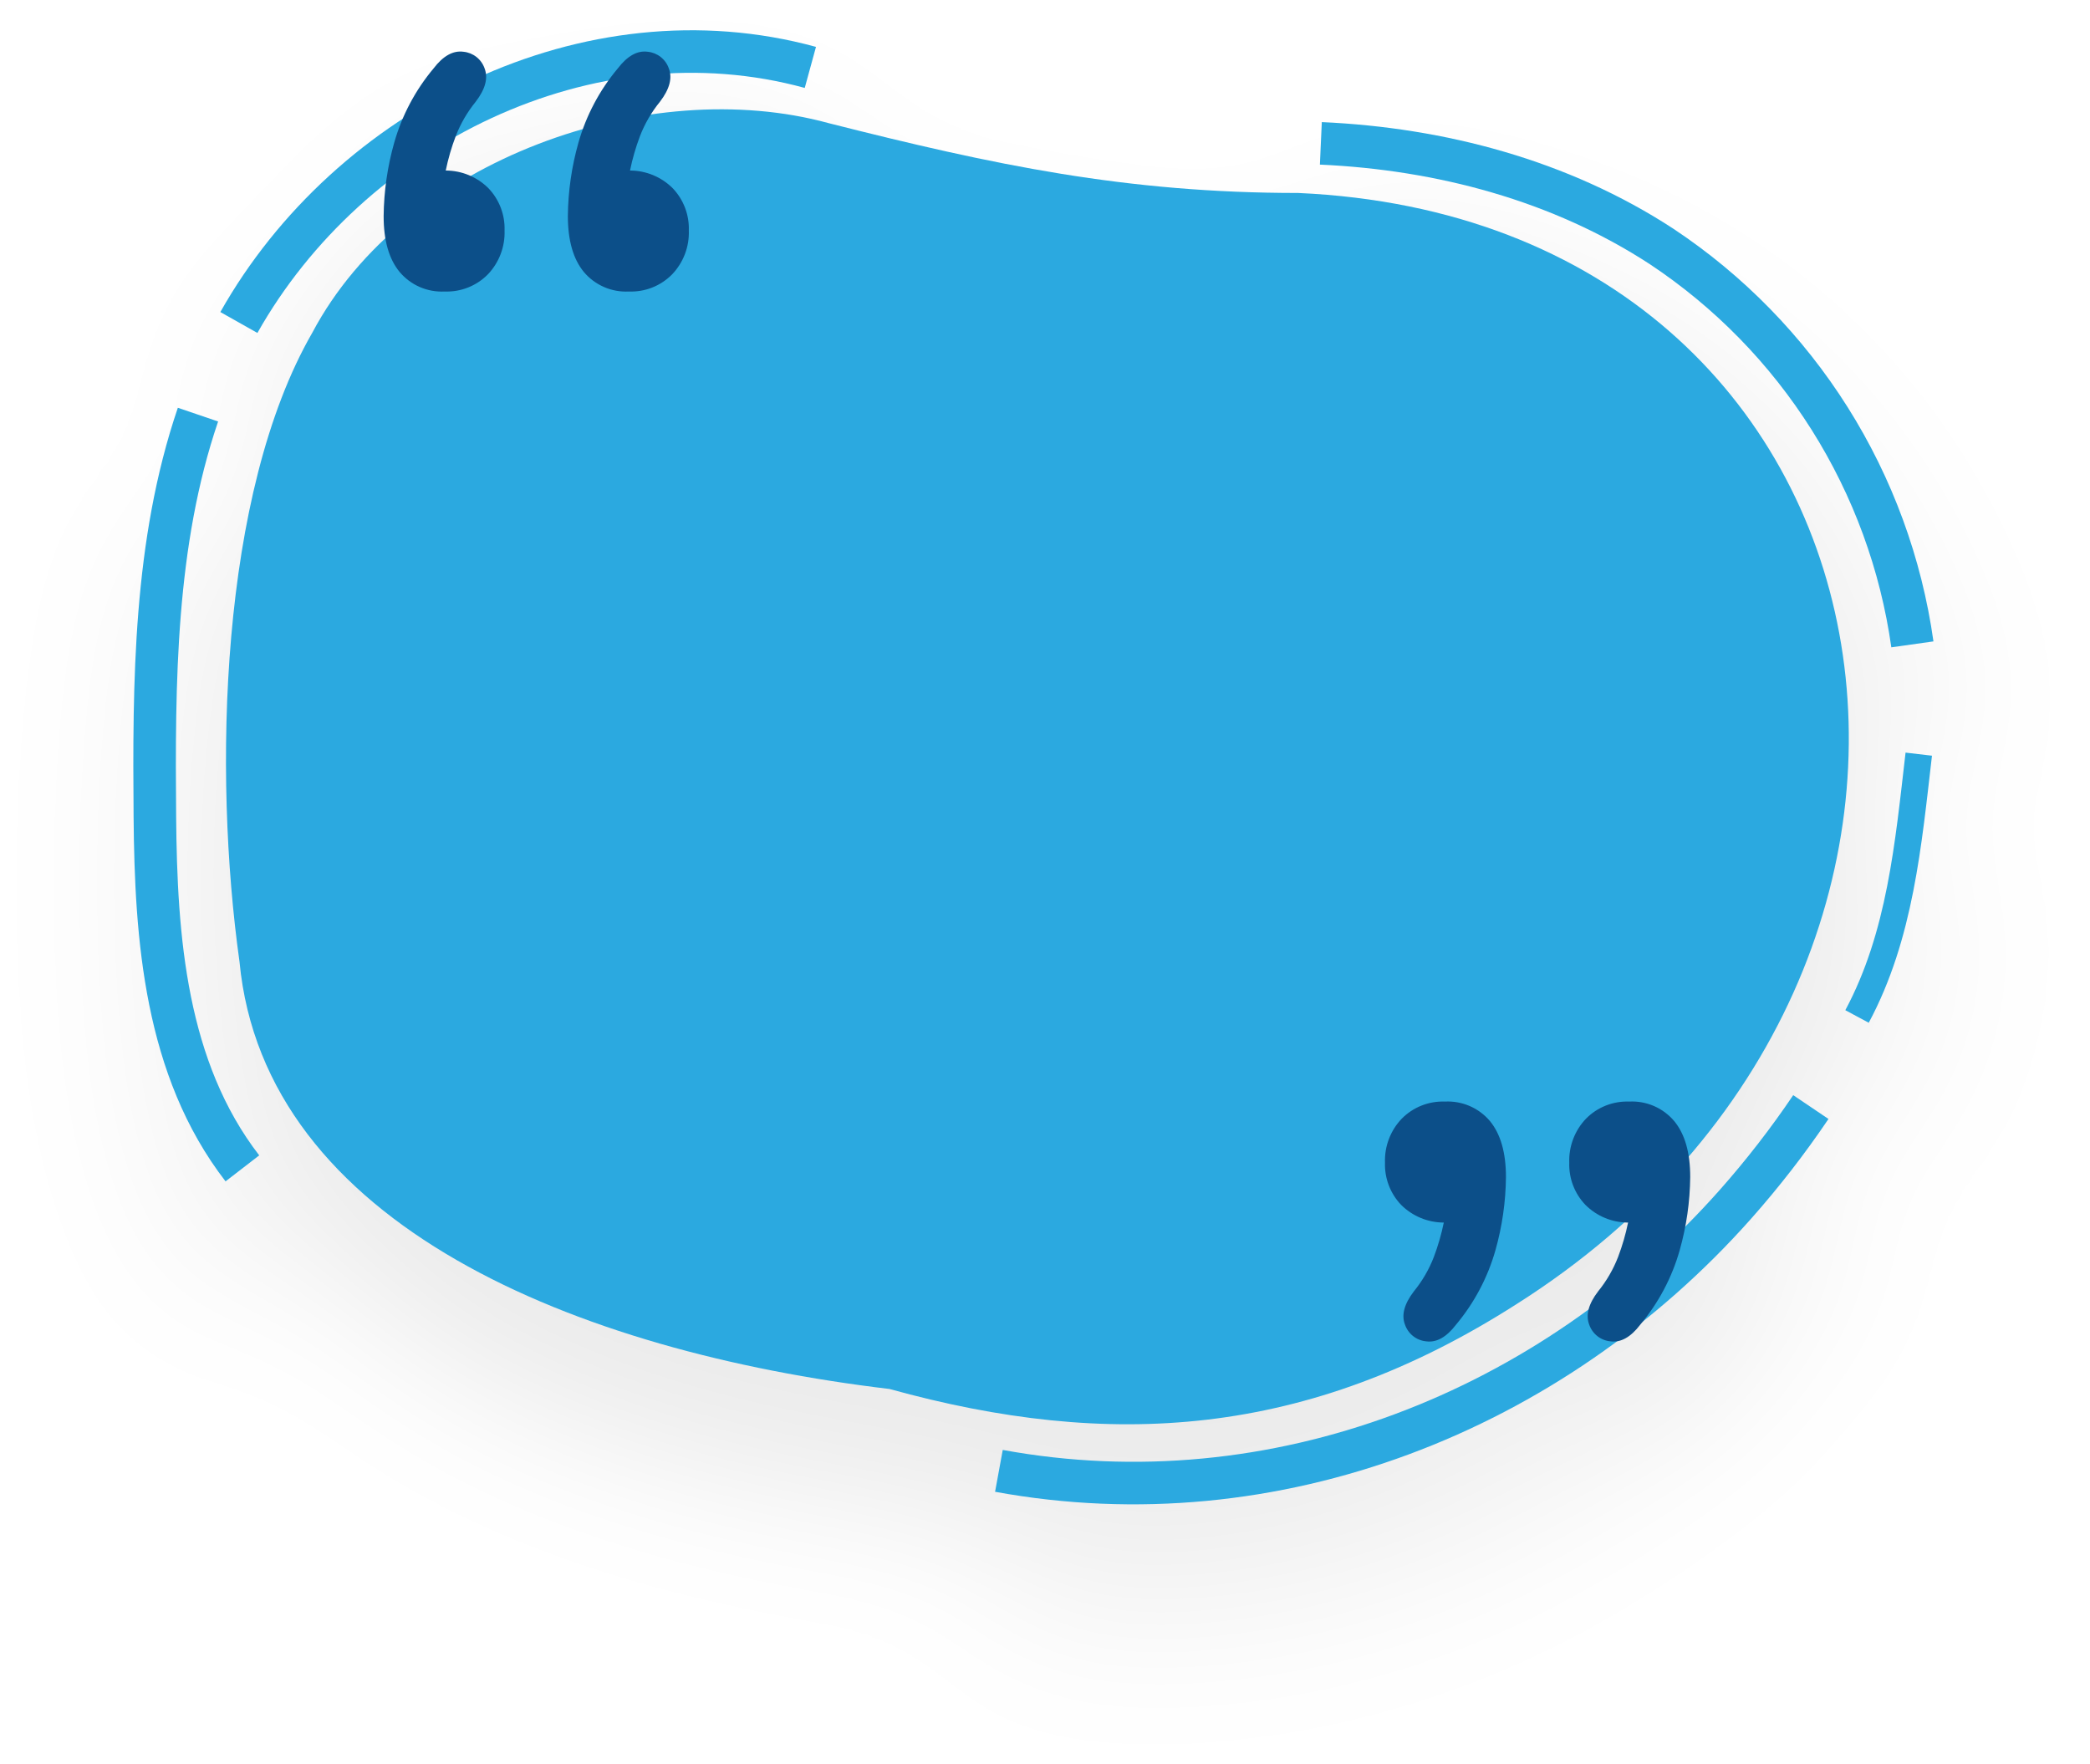
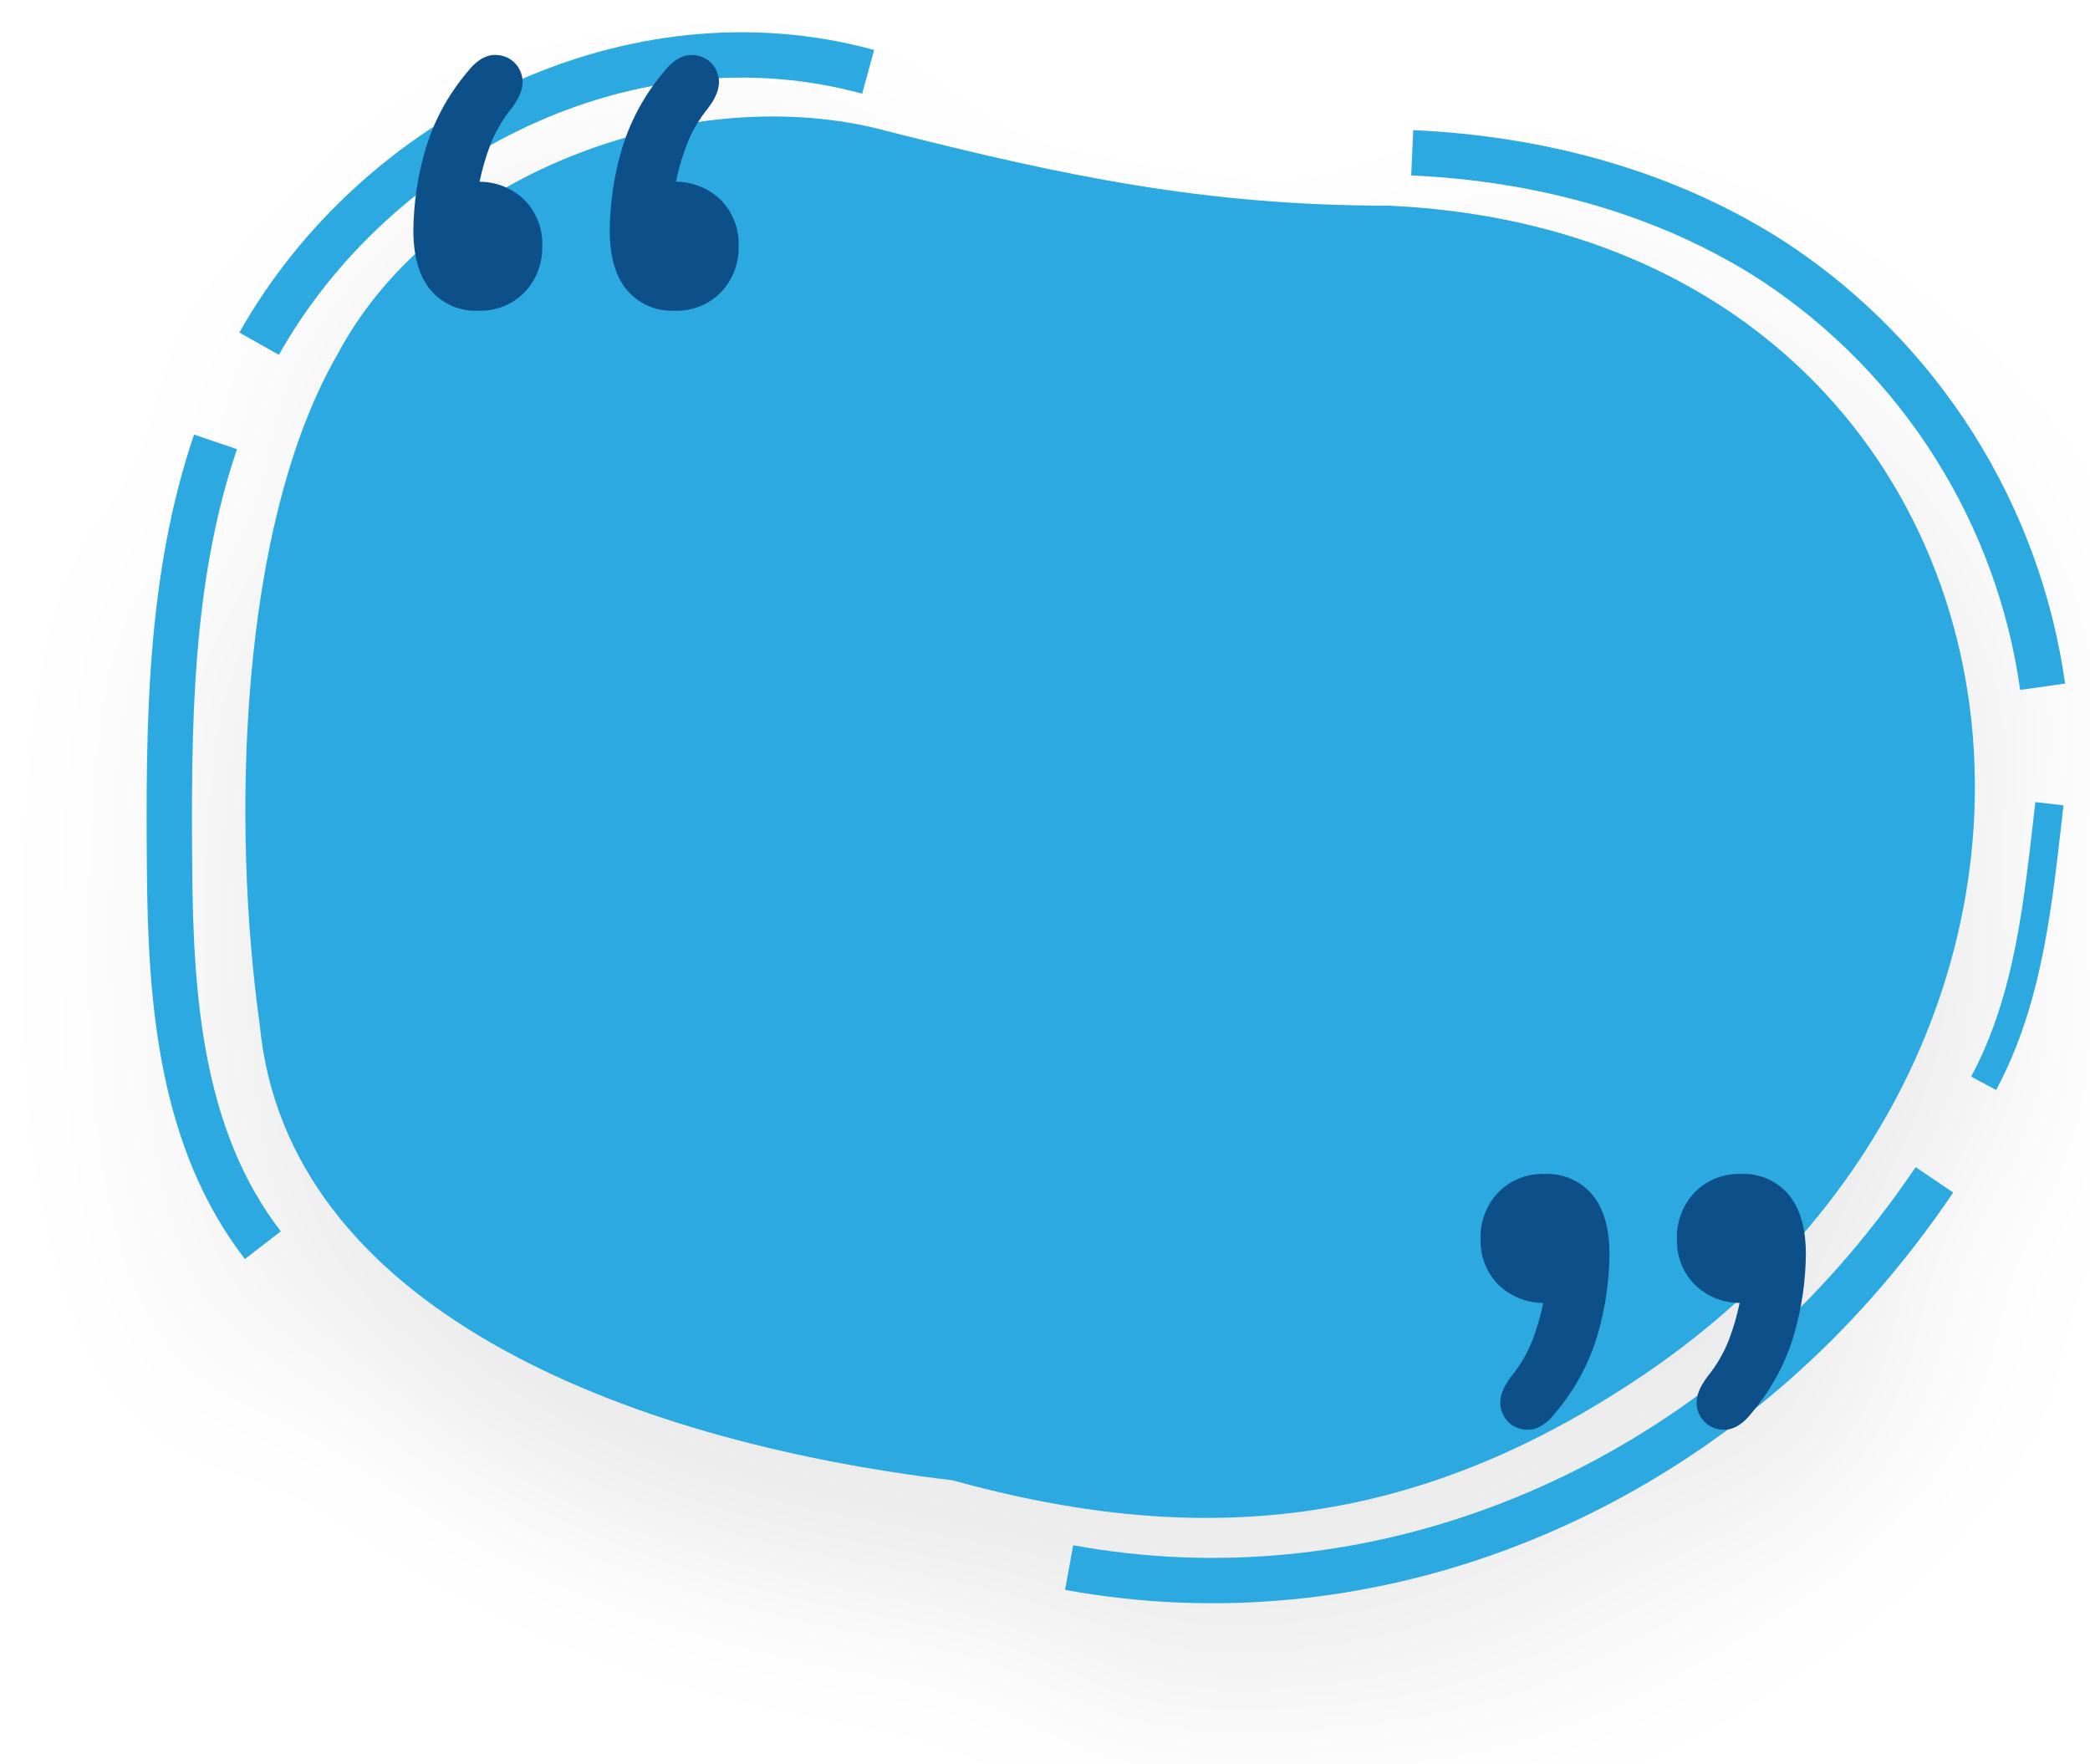
- <svg xmlns="http://www.w3.org/2000/svg" width="365" height="308" viewBox="0 0 365 308" fill="none">
+ <svg xmlns="http://www.w3.org/2000/svg" width="365" height="308" viewBox="0 0 341 289" fill="none">
  <g filter="url(#filter0_d_206_309)">
    <path d="M226.732 33.7C196.685 33.7 173.572 28.82 144.68 21.497C113.477 12.956 70.717 27.599 54.538 58.108C38.359 86.177 37.203 134.99 41.825 167.939C46.179 213.907 100.748 236.064 155.343 242.568C193.805 253.218 228.272 251.155 264.864 227.738C357.322 169.16 335.364 38.582 226.732 33.7Z" fill="#2BA9E0" />
    <path d="M333.982 112.53C332.006 98.508 327.08 85.064 319.529 73.085C311.978 61.106 301.973 50.864 290.175 43.034C272.512 31.509 251.616 25.975 230.675 25.035" stroke="#2BA9E0" stroke-width="7.43" stroke-miterlimit="10" />
    <path d="M324.314 177.514C331.887 163.389 333.272 147.337 335.096 131.703" stroke="#2BA9E0" stroke-width="4.644" stroke-miterlimit="10" />
    <path d="M174.451 256.867C222.63 265.691 270.958 246.554 303.107 210.287C307.853 204.929 312.243 199.266 316.248 193.334" stroke="#2BA9E0" stroke-width="7.43" stroke-miterlimit="10" />
    <path d="M34.575 72.41C26.925 94.879 26.853 119.15 27.046 142.623C27.221 163.845 28.864 186.597 42.33 204.04" stroke="#2BA9E0" stroke-width="7.43" stroke-miterlimit="10" />
    <path d="M141.523 11.771C102.786 1.16 61.02 22.091 41.718 56.32" stroke="#2BA9E0" stroke-width="7.43" stroke-miterlimit="10" />
    <path d="M75.716 11.951C77.391 9.755 79.136 8.785 80.95 9.04C81.778 9.122 82.564 9.44 83.217 9.956C83.869 10.472 84.36 11.164 84.631 11.951C85.275 13.63 84.758 15.567 83.08 17.762C81.609 19.569 80.431 21.597 79.591 23.77C78.849 25.724 78.264 27.733 77.845 29.781C80.645 29.785 83.329 30.899 85.309 32.88C86.243 33.86 86.973 35.016 87.455 36.281C87.937 37.547 88.162 38.895 88.117 40.249C88.166 41.654 87.934 43.055 87.435 44.369C86.936 45.684 86.18 46.886 85.211 47.905C84.229 48.905 83.05 49.689 81.747 50.206C80.445 50.724 79.049 50.964 77.649 50.91C76.168 50.987 74.691 50.721 73.331 50.132C71.971 49.544 70.765 48.649 69.808 47.517C67.93 45.255 66.994 41.991 67 37.727C67.044 33.4 67.663 29.098 68.841 24.935C70.191 20.17 72.534 15.745 75.716 11.951ZM107.889 11.951C109.571 9.755 111.315 8.785 113.124 9.04C113.952 9.122 114.738 9.44 115.391 9.956C116.043 10.472 116.534 11.164 116.805 11.951C117.454 13.63 116.938 15.567 115.258 17.762C113.784 19.567 112.605 21.596 111.766 23.77C111.027 25.724 110.446 27.734 110.027 29.781C112.827 29.786 115.51 30.9 117.49 32.88C118.424 33.86 119.153 35.017 119.635 36.282C120.117 37.547 120.342 38.895 120.297 40.249C120.347 41.654 120.115 43.056 119.616 44.37C119.116 45.685 118.359 46.887 117.388 47.905C116.407 48.905 115.228 49.689 113.926 50.206C112.625 50.724 111.229 50.964 109.829 50.91C108.348 50.989 106.868 50.723 105.507 50.134C104.145 49.545 102.938 48.65 101.979 47.517C100.108 45.255 99.172 41.991 99.172 37.727C99.215 33.4 99.834 29.098 101.013 24.935C102.365 20.171 104.708 15.746 107.889 11.951Z" fill="#0C4F89" />
    <path d="M286.459 231.335C284.784 233.532 283.039 234.502 281.224 234.245C280.396 234.163 279.61 233.845 278.957 233.329C278.305 232.813 277.814 232.121 277.543 231.335C276.899 229.655 277.416 227.718 279.095 225.524C280.566 223.716 281.742 221.688 282.583 219.515C283.325 217.562 283.909 215.552 284.329 213.505C281.529 213.501 278.845 212.387 276.867 210.405C275.932 209.426 275.202 208.269 274.72 207.004C274.238 205.739 274.013 204.39 274.059 203.037C274.009 201.631 274.241 200.23 274.74 198.916C275.239 197.601 275.995 196.399 276.964 195.38C277.946 194.38 279.126 193.596 280.428 193.079C281.73 192.561 283.126 192.321 284.527 192.375C286.008 192.297 287.486 192.563 288.848 193.152C290.209 193.74 291.415 194.636 292.373 195.768C294.251 198.031 295.187 201.294 295.181 205.558C295.137 209.885 294.518 214.187 293.339 218.35C291.988 223.115 289.643 227.541 286.459 231.335ZM254.285 231.335C252.604 233.532 250.859 234.502 249.05 234.245C248.222 234.163 247.435 233.845 246.783 233.329C246.131 232.813 245.64 232.121 245.369 231.335C244.72 229.655 245.236 227.718 246.916 225.524C248.39 223.718 249.569 221.69 250.408 219.515C251.147 217.561 251.728 215.551 252.147 213.505C249.347 213.499 246.664 212.385 244.684 210.405C243.75 209.425 243.021 208.269 242.539 207.003C242.057 205.738 241.832 204.39 241.876 203.037C241.827 201.631 242.058 200.23 242.558 198.915C243.058 197.6 243.815 196.398 244.786 195.38C245.767 194.38 246.946 193.596 248.248 193.079C249.549 192.561 250.945 192.321 252.344 192.375C253.826 192.297 255.306 192.562 256.667 193.151C258.029 193.74 259.236 194.635 260.194 195.768C262.066 198.031 263.002 201.294 263.002 205.558C262.959 209.885 262.34 214.187 261.163 218.35C259.809 223.114 257.465 227.539 254.285 231.335Z" fill="#0C4F89" />
  </g>
  <defs>
    <filter id="filter0_d_206_309" x="0.284" y="0.281" width="364.376" height="307.436" filterUnits="userSpaceOnUse" color-interpolation-filters="sRGB">
      <feFlood flood-opacity="0" result="BackgroundImageFix" />
      <feColorMatrix in="SourceAlpha" type="matrix" values="0 0 0 0 0 0 0 0 0 0 0 0 0 0 0 0 0 0 127 0" result="hardAlpha" />
      <feOffset dx="2" dy="20" />
      <feGaussianBlur stdDeviation="12.5" />
      <feColorMatrix type="matrix" values="0 0 0 0 0 0 0 0 0 0 0 0 0 0 0 0 0 0 0.08 0" />
      <feBlend mode="normal" in2="BackgroundImageFix" result="effect1_dropShadow_206_309" />
      <feBlend mode="normal" in="SourceGraphic" in2="effect1_dropShadow_206_309" result="shape" />
    </filter>
  </defs>
</svg>
